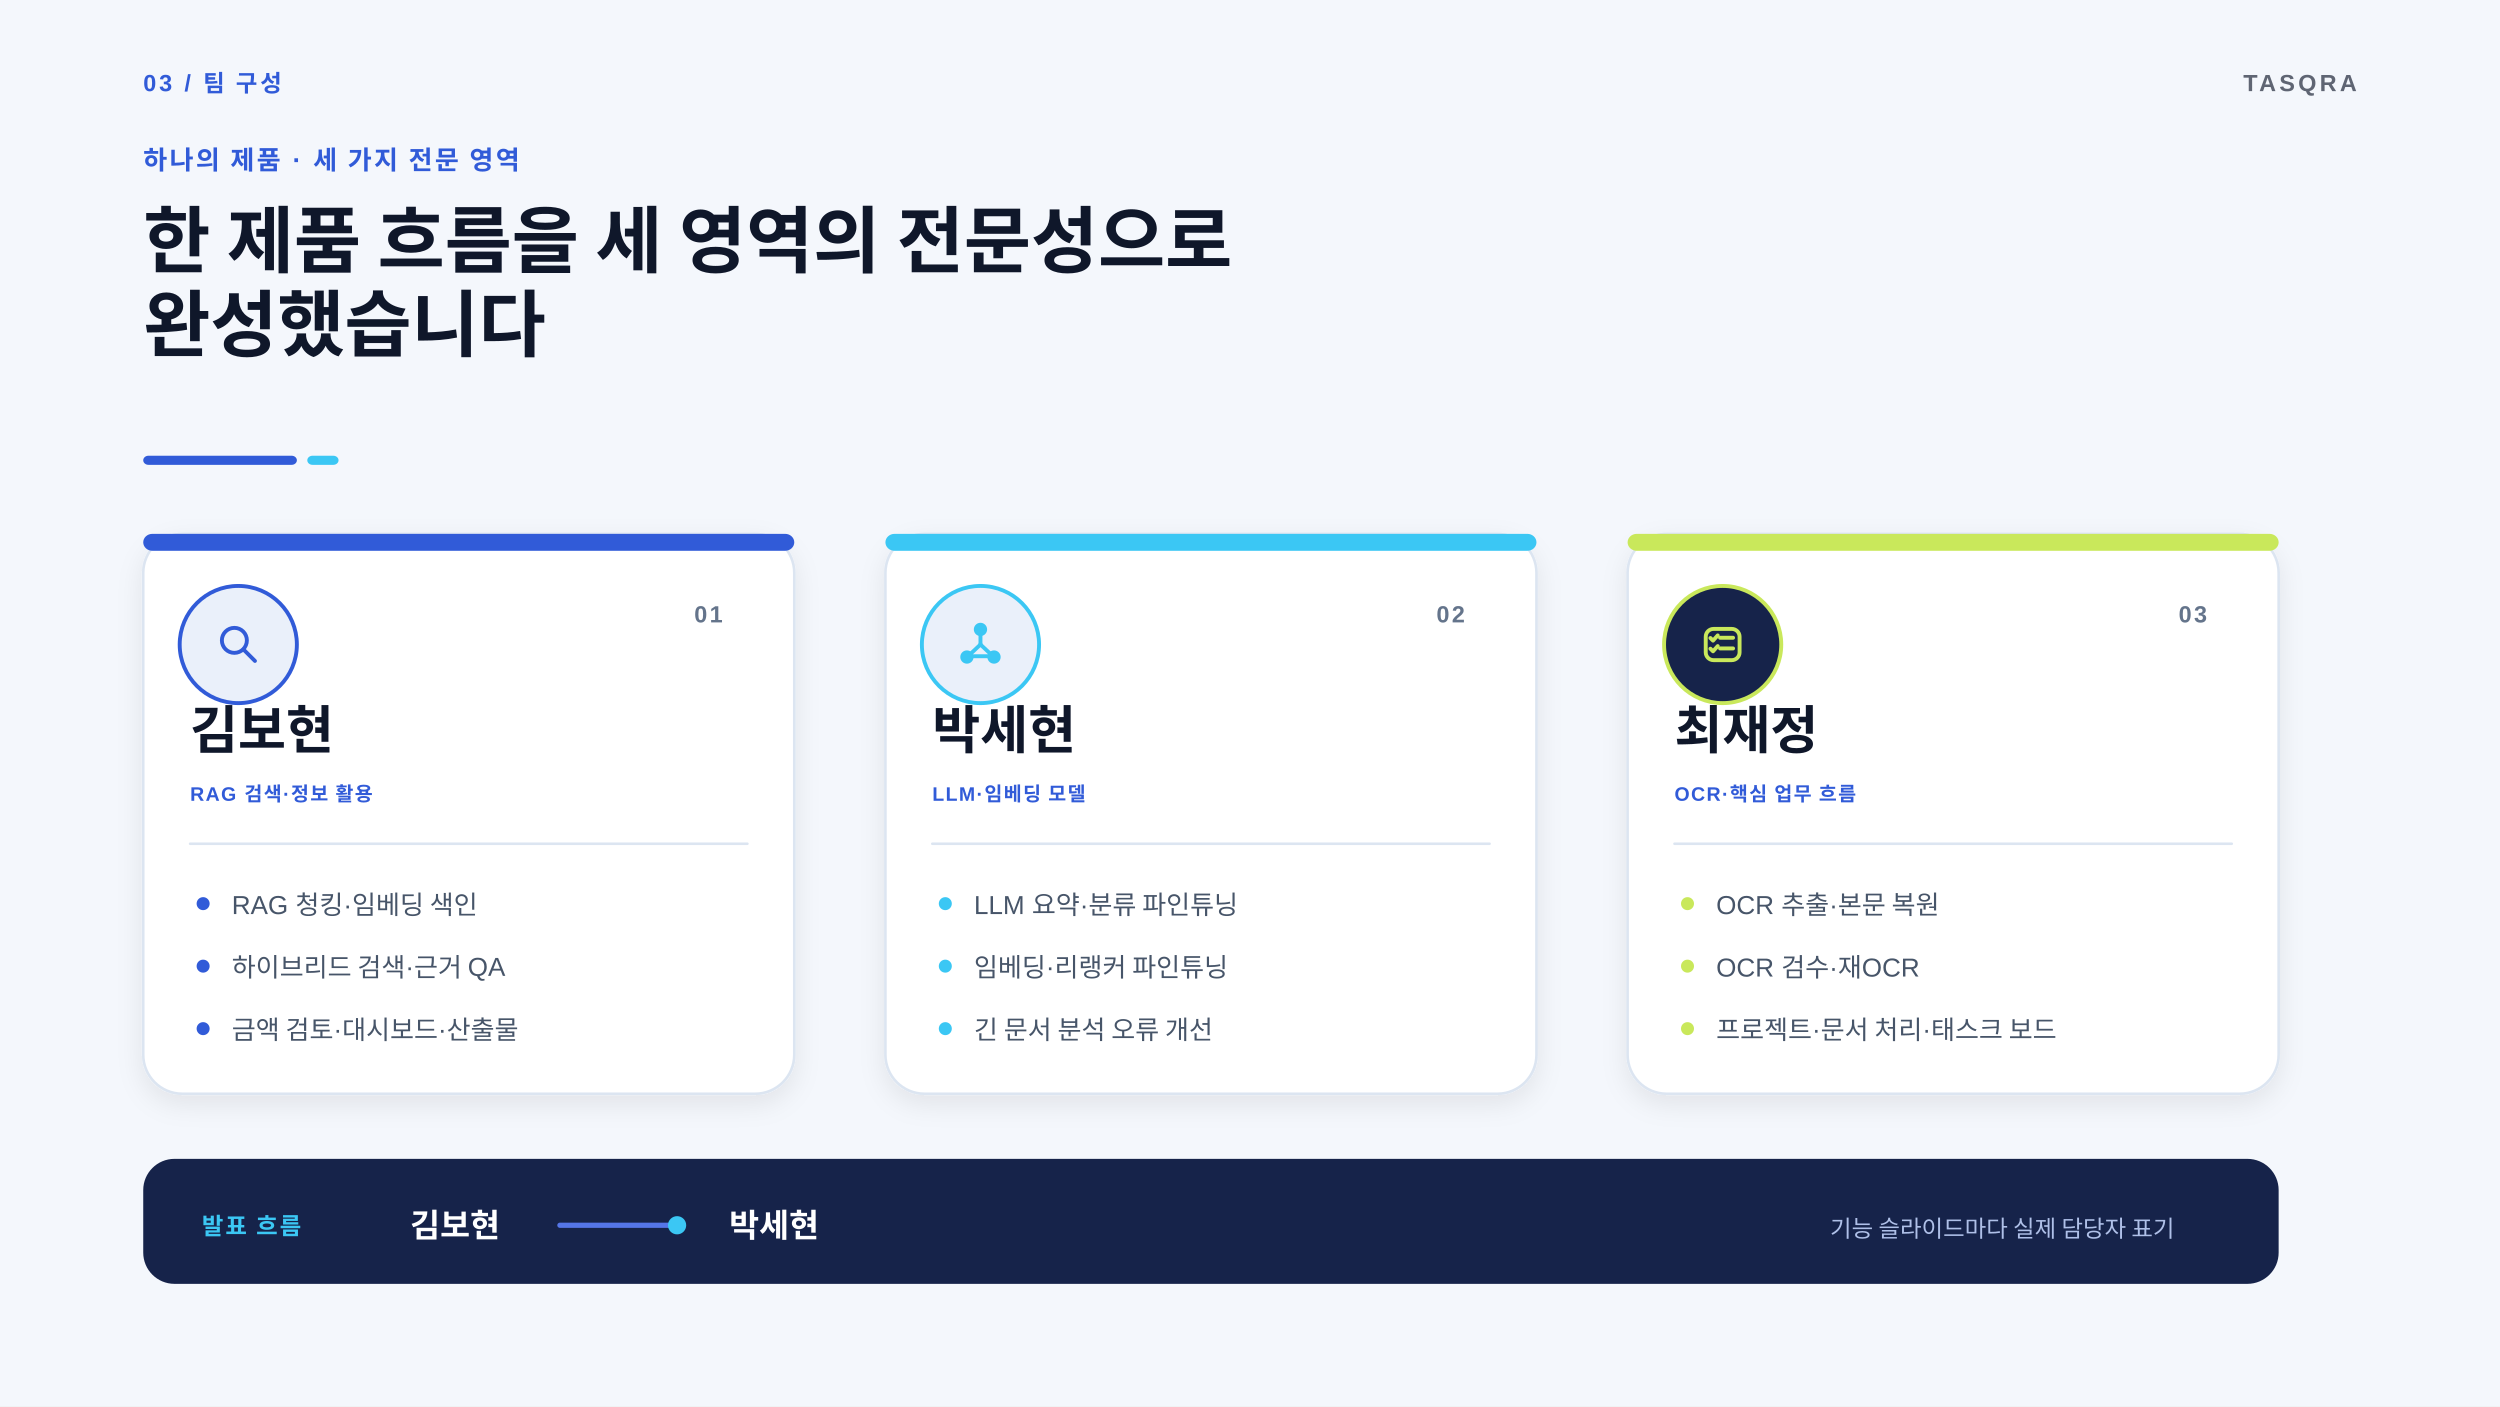
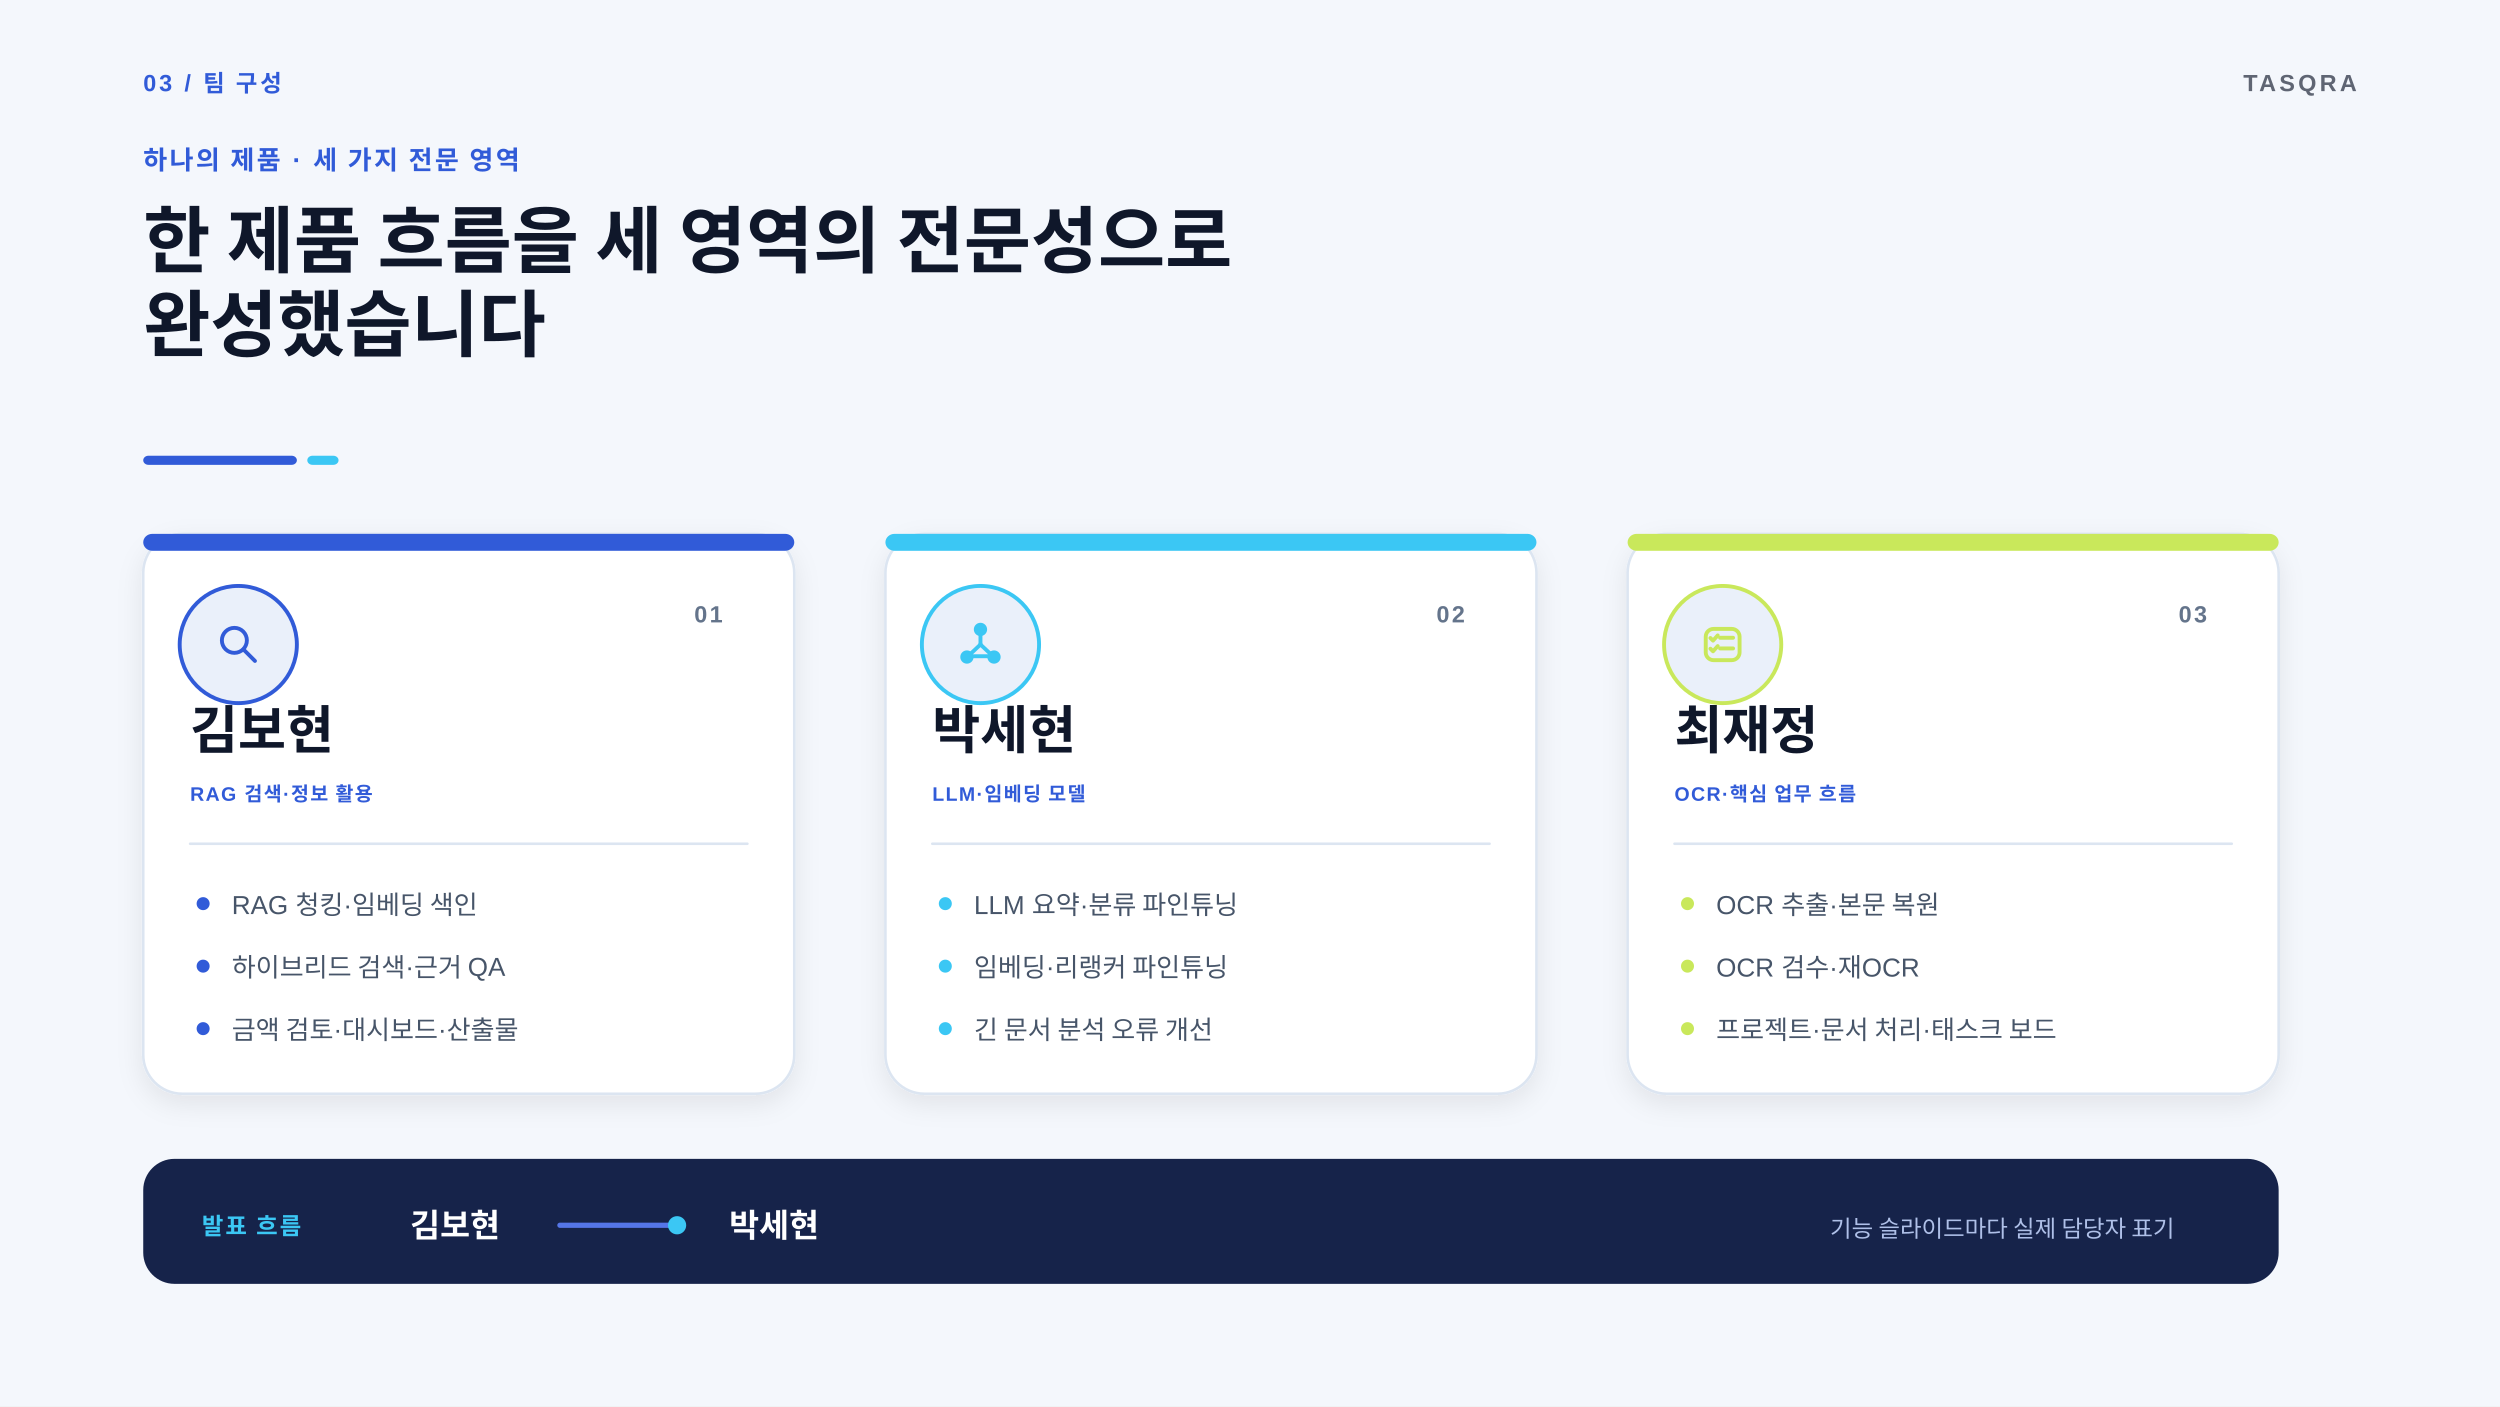
<svg xmlns="http://www.w3.org/2000/svg" width="1920" height="1080" viewBox="0 0 1920 1080">
  <defs>
    <style>@font-face{font-family:NotoKR;src:url("../../포트폴리오/NotoSansKR.ttf") format("truetype");} text{font-family:NotoKR,Arial,sans-serif;}</style>
    <filter id="shadow" x="-20%" y="-20%" width="140%" height="140%">
      <feDropShadow dx="0" dy="14" stdDeviation="18" flood-color="#0E162F" flood-opacity="0.10" />
    </filter>
    <filter id="softShadow" x="-20%" y="-20%" width="140%" height="140%">
      <feDropShadow dx="0" dy="7" stdDeviation="10" flood-color="#0E162F" flood-opacity="0.08" />
    </filter>
  </defs>
  <rect x="0" y="0" width="1920" height="1080" rx="0" fill="#F4F7FC" stroke="none" stroke-width="0" opacity="1" />
  <text x="110" y="70" font-family="NotoKR, Arial, sans-serif" font-size="18" font-weight="700" font-style="normal" fill="#315BD8" text-anchor="start" letter-spacing="2.2" opacity="1">03  /  팀 구성</text>
  <text x="1810" y="70" font-family="NotoKR, Arial, sans-serif" font-size="18" font-weight="800" font-style="normal" fill="#0F172A" text-anchor="end" letter-spacing="2.5" opacity="0.65">TASQRA</text>
  <text x="110" y="130" font-family="NotoKR, Arial, sans-serif" font-size="20" font-weight="800" font-style="normal" fill="#315BD8" text-anchor="start" letter-spacing="1.8" opacity="1">하나의 제품 · 세 가지 전문 영역</text>
  <text x="110" y="205" font-family="NotoKR, Arial, sans-serif" font-size="56" font-weight="800" fill="#0F172A" text-anchor="start">
    <tspan x="110" dy="0">한 제품 흐름을 세 영역의 전문성으로</tspan>
    <tspan x="110" dy="64.4">완성했습니다</tspan>
  </text>
  <rect x="110" y="410" width="500" height="430" rx="30" fill="#FFFFFF" stroke="#DCE5F1" stroke-width="2" opacity="1" filter="url(#softShadow)" />
  <rect x="110" y="410" width="500" height="13" rx="7" fill="#315BD8" stroke="none" stroke-width="0" opacity="1" />
  <circle cx="183" cy="495" r="45" fill="#EAF0FA" stroke="#315BD8" stroke-width="3" opacity="1" />
  <g fill="none" stroke="#315BD8" stroke-width="3" stroke-linecap="round">
    <circle cx="180.0" cy="491.8" r="9.6" />
    <line x1="187.0" y1="498.8" x2="195.8" y2="507.6" />
  </g>
  <text x="555" y="478" font-family="NotoKR, Arial, sans-serif" font-size="18" font-weight="800" font-style="normal" fill="#64748B" text-anchor="end" letter-spacing="1.8" opacity="1">01</text>
  <text x="146" y="575" font-family="NotoKR, Arial, sans-serif" font-size="40" font-weight="800" font-style="normal" fill="#0F172A" text-anchor="start" letter-spacing="0" opacity="1">김보현</text>
  <text x="146" y="615" font-family="NotoKR, Arial, sans-serif" font-size="15" font-weight="800" font-style="normal" fill="#315BD8" text-anchor="start" letter-spacing="1.05" opacity="1">RAG 검색·정보 활용</text>
  <line x1="146" y1="648" x2="574" y2="648" stroke="#DCE5F1" stroke-width="2" stroke-linecap="round" opacity="1" />
  <circle cx="156" cy="694" r="5" fill="#315BD8" stroke="none" stroke-width="0" opacity="1" />
  <text x="178" y="702" font-family="NotoKR, Arial, sans-serif" font-size="20" font-weight="500" font-style="normal" fill="#475569" text-anchor="start" letter-spacing="0" opacity="1">RAG 청킹·임베딩 색인</text>
  <circle cx="156" cy="742" r="5" fill="#315BD8" stroke="none" stroke-width="0" opacity="1" />
  <text x="178" y="750" font-family="NotoKR, Arial, sans-serif" font-size="20" font-weight="500" font-style="normal" fill="#475569" text-anchor="start" letter-spacing="0" opacity="1">하이브리드 검색·근거 QA</text>
  <circle cx="156" cy="790" r="5" fill="#315BD8" stroke="none" stroke-width="0" opacity="1" />
  <text x="178" y="798" font-family="NotoKR, Arial, sans-serif" font-size="20" font-weight="500" font-style="normal" fill="#475569" text-anchor="start" letter-spacing="0" opacity="1">금액 검토·대시보드·산출물</text>
  <rect x="680" y="410" width="500" height="430" rx="30" fill="#FFFFFF" stroke="#DCE5F1" stroke-width="2" opacity="1" filter="url(#softShadow)" />
  <rect x="680" y="410" width="500" height="13" rx="7" fill="#3BC7F4" stroke="none" stroke-width="0" opacity="1" />
  <circle cx="753" cy="495" r="45" fill="#EAF0FA" stroke="#3BC7F4" stroke-width="3" opacity="1" />
  <g fill="none" stroke="#3BC7F4" stroke-width="3" stroke-linecap="round">
    <line x1="753" y1="484.6" x2="753" y2="495" />
    <line x1="743.4" y1="504.0" x2="762.6" y2="504.0" />
    <line x1="743.4" y1="504.0" x2="753" y2="495" />
    <line x1="762.6" y1="504.0" x2="753" y2="495" />
    <circle cx="753" cy="483.4" r="3.6" fill="#3BC7F4" />
    <circle cx="742.6" cy="504.6" r="3.6" fill="#3BC7F4" />
    <circle cx="763.4" cy="504.6" r="3.6" fill="#3BC7F4" />
  </g>
  <text x="1125" y="478" font-family="NotoKR, Arial, sans-serif" font-size="18" font-weight="800" font-style="normal" fill="#64748B" text-anchor="end" letter-spacing="1.8" opacity="1">02</text>
  <text x="716" y="575" font-family="NotoKR, Arial, sans-serif" font-size="40" font-weight="800" font-style="normal" fill="#0F172A" text-anchor="start" letter-spacing="0" opacity="1">박세현</text>
  <text x="716" y="615" font-family="NotoKR, Arial, sans-serif" font-size="15" font-weight="800" font-style="normal" fill="#315BD8" text-anchor="start" letter-spacing="1.05" opacity="1">LLM·임베딩 모델</text>
  <line x1="716" y1="648" x2="1144" y2="648" stroke="#DCE5F1" stroke-width="2" stroke-linecap="round" opacity="1" />
  <circle cx="726" cy="694" r="5" fill="#3BC7F4" stroke="none" stroke-width="0" opacity="1" />
  <text x="748" y="702" font-family="NotoKR, Arial, sans-serif" font-size="20" font-weight="500" font-style="normal" fill="#475569" text-anchor="start" letter-spacing="0" opacity="1">LLM 요약·분류 파인튜닝</text>
  <circle cx="726" cy="742" r="5" fill="#3BC7F4" stroke="none" stroke-width="0" opacity="1" />
  <text x="748" y="750" font-family="NotoKR, Arial, sans-serif" font-size="20" font-weight="500" font-style="normal" fill="#475569" text-anchor="start" letter-spacing="0" opacity="1">임베딩·리랭커 파인튜닝</text>
  <circle cx="726" cy="790" r="5" fill="#3BC7F4" stroke="none" stroke-width="0" opacity="1" />
  <text x="748" y="798" font-family="NotoKR, Arial, sans-serif" font-size="20" font-weight="500" font-style="normal" fill="#475569" text-anchor="start" letter-spacing="0" opacity="1">긴 문서 분석 오류 개선</text>
  <rect x="1250" y="410" width="500" height="430" rx="30" fill="#FFFFFF" stroke="#DCE5F1" stroke-width="2" opacity="1" filter="url(#softShadow)" />
  <rect x="1250" y="410" width="500" height="13" rx="7" fill="#C9E85B" stroke="none" stroke-width="0" opacity="1" />
-   <circle cx="1323" cy="495" r="45" fill="#16234A" stroke="#C9E85B" stroke-width="3" opacity="1" />
+   <circle cx="1323" cy="495" r="45" fill="#EAF0FA" stroke="#C9E85B" stroke-width="3" opacity="1" />
  <g fill="none" stroke="#C9E85B" stroke-width="3" stroke-linecap="round" stroke-linejoin="round">
    <rect x="1310.0" y="483.0" width="26.0" height="24.0" rx="6" />
    <path d="M 1313.6 490.0 l 2.0 2.0 l 3.6 -4.0" />
    <line x1="1321.0" y1="489.8" x2="1331.0" y2="489.8" />
    <path d="M 1313.6 498.2 l 2.0 2.0 l 3.6 -4.0" />
    <line x1="1321.0" y1="498.0" x2="1331.0" y2="498.0" />
  </g>
  <text x="1695" y="478" font-family="NotoKR, Arial, sans-serif" font-size="18" font-weight="800" font-style="normal" fill="#64748B" text-anchor="end" letter-spacing="1.8" opacity="1">03</text>
  <text x="1286" y="575" font-family="NotoKR, Arial, sans-serif" font-size="40" font-weight="800" font-style="normal" fill="#0F172A" text-anchor="start" letter-spacing="0" opacity="1">최재정</text>
  <text x="1286" y="615" font-family="NotoKR, Arial, sans-serif" font-size="15" font-weight="800" font-style="normal" fill="#315BD8" text-anchor="start" letter-spacing="1.05" opacity="1">OCR·핵심 업무 흐름</text>
  <line x1="1286" y1="648" x2="1714" y2="648" stroke="#DCE5F1" stroke-width="2" stroke-linecap="round" opacity="1" />
  <circle cx="1296" cy="694" r="5" fill="#C9E85B" stroke="none" stroke-width="0" opacity="1" />
  <text x="1318" y="702" font-family="NotoKR, Arial, sans-serif" font-size="20" font-weight="500" font-style="normal" fill="#475569" text-anchor="start" letter-spacing="0" opacity="1">OCR 추출·본문 복원</text>
  <circle cx="1296" cy="742" r="5" fill="#C9E85B" stroke="none" stroke-width="0" opacity="1" />
  <text x="1318" y="750" font-family="NotoKR, Arial, sans-serif" font-size="20" font-weight="500" font-style="normal" fill="#475569" text-anchor="start" letter-spacing="0" opacity="1">OCR 검수·재OCR</text>
  <circle cx="1296" cy="790" r="5" fill="#C9E85B" stroke="none" stroke-width="0" opacity="1" />
  <text x="1318" y="798" font-family="NotoKR, Arial, sans-serif" font-size="20" font-weight="500" font-style="normal" fill="#475569" text-anchor="start" letter-spacing="0" opacity="1">프로젝트·문서 처리·태스크 보드</text>
  <rect x="110" y="890" width="1640" height="96" rx="24" fill="#16234A" stroke="none" stroke-width="0" opacity="1" />
  <text x="155" y="948" font-family="NotoKR, Arial, sans-serif" font-size="18" font-weight="800" font-style="normal" fill="#3BC7F4" text-anchor="start" letter-spacing="1.5" opacity="1">발표 흐름</text>
  <text x="315" y="950" font-family="NotoKR, Arial, sans-serif" font-size="25" font-weight="800" font-style="normal" fill="#FFFFFF" text-anchor="start" letter-spacing="0" opacity="1">김보현</text>
  <line x1="430" y1="941" x2="520" y2="941" stroke="#5576E8" stroke-width="4" stroke-linecap="round" opacity="1" />
  <circle cx="520" cy="941" r="7" fill="#3BC7F4" stroke="none" stroke-width="0" opacity="1" />
  <text x="560" y="950" font-family="NotoKR, Arial, sans-serif" font-size="25" font-weight="800" font-style="normal" fill="#FFFFFF" text-anchor="start" letter-spacing="0" opacity="1">박세현</text>
  <text x="1670" y="950" font-family="NotoKR, Arial, sans-serif" font-size="18" font-weight="500" font-style="normal" fill="#AFC0E8" text-anchor="end" letter-spacing="0" opacity="1">기능 슬라이드마다 실제 담당자 표기</text>
  <rect x="110" y="350" width="118" height="7" rx="4" fill="#315BD8" stroke="none" stroke-width="0" opacity="1" />
  <rect x="236" y="350" width="24" height="7" rx="4" fill="#3BC7F4" stroke="none" stroke-width="0" opacity="1" />
</svg>
